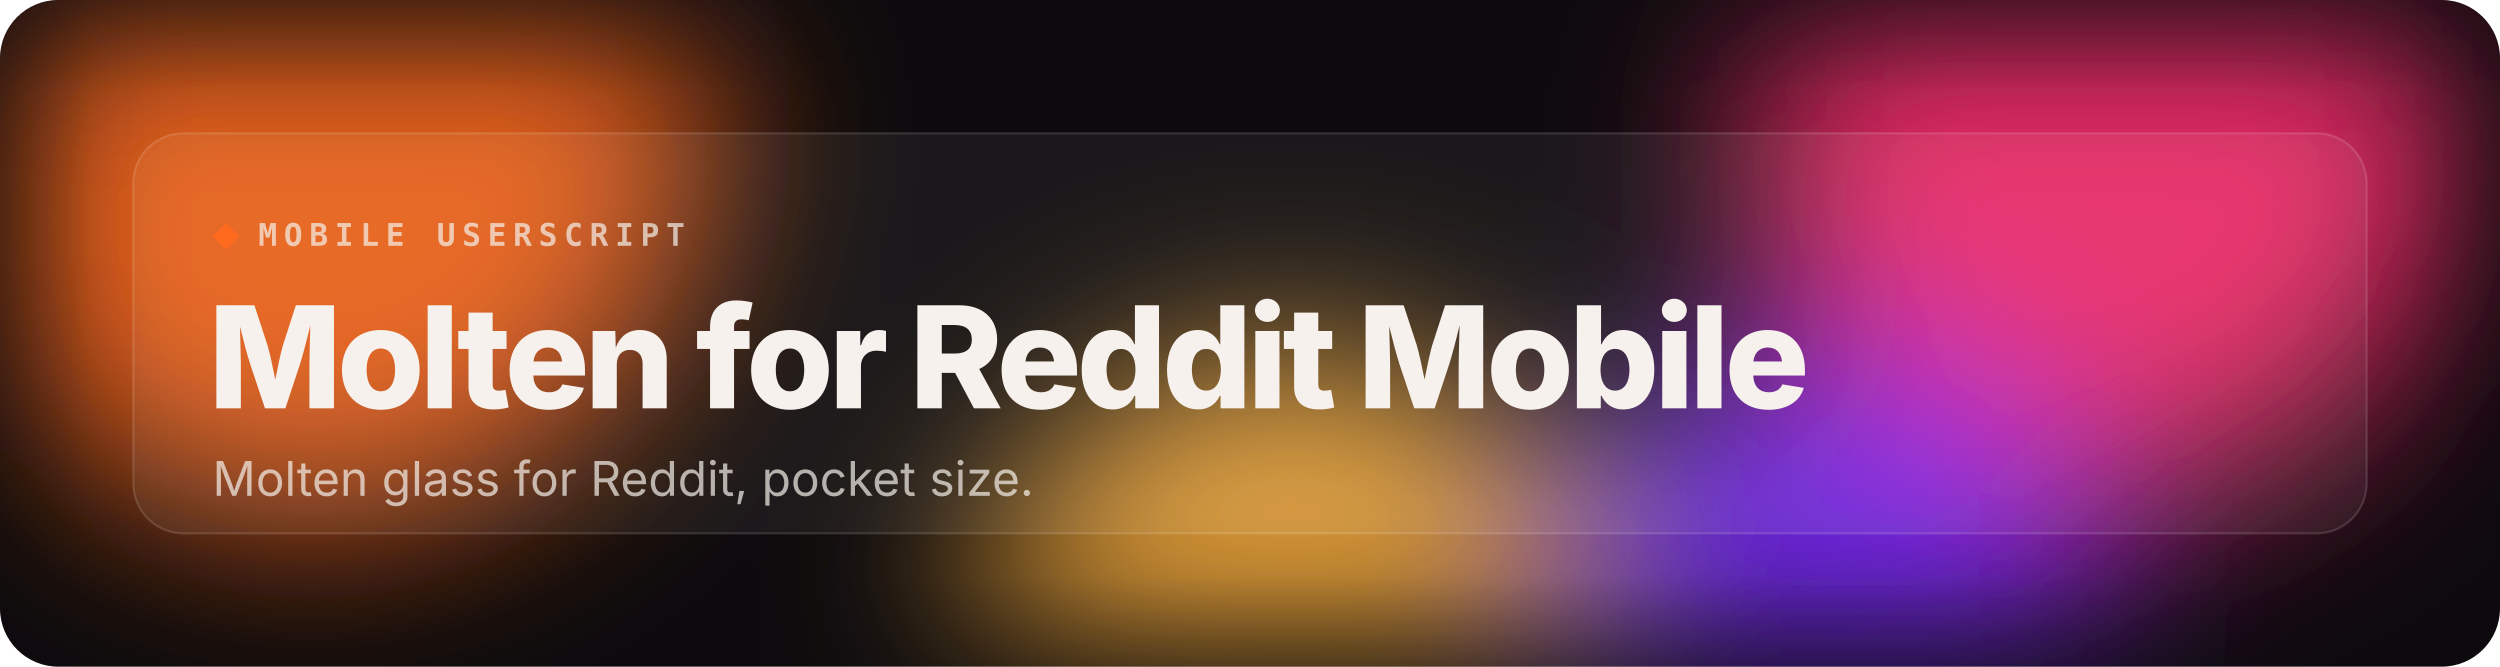
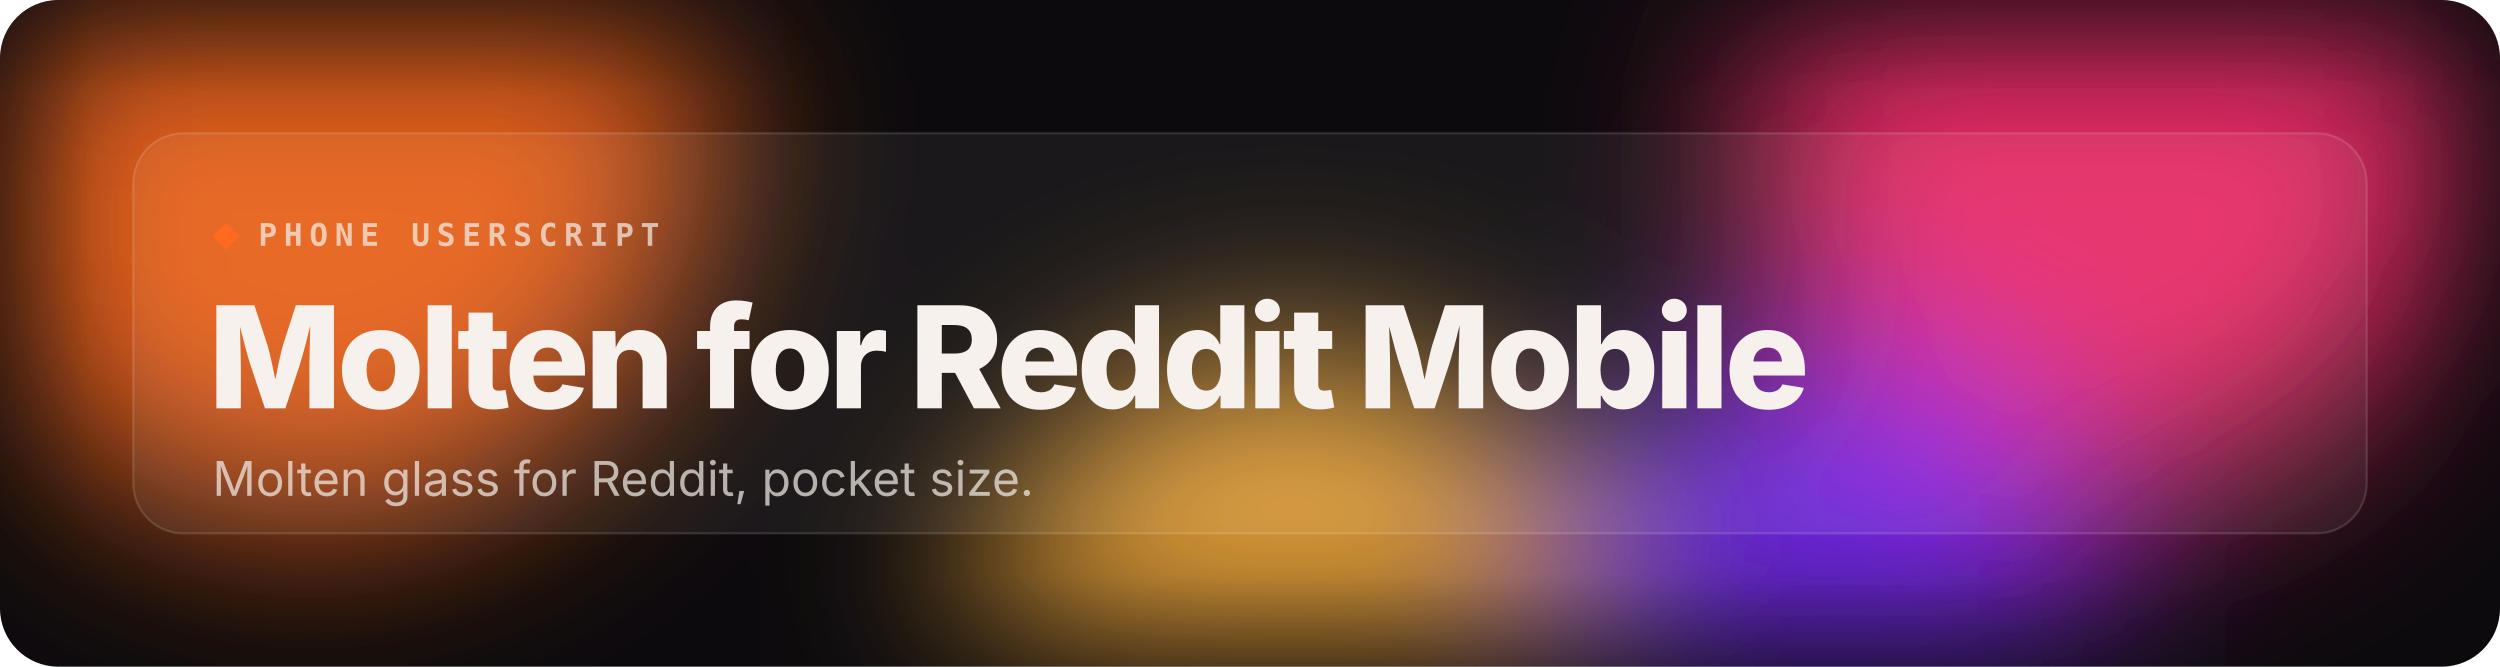
<svg xmlns="http://www.w3.org/2000/svg" width="1200" height="320" viewBox="0 0 1200 320" role="img" aria-label="Molten for Reddit Mobile">
  <defs>
    <clipPath id="c">
      <rect width="1200" height="320" rx="28" />
    </clipPath>
    <filter id="b" x="-50%" y="-50%" width="200%" height="200%">
      <feGaussianBlur stdDeviation="46" />
    </filter>
    <linearGradient id="g" x1="0" y1="0" x2="1" y2="0">
      <stop offset="0" stop-color="#ffd27a" />
      <stop offset=".35" stop-color="#ff8a3d" />
      <stop offset=".7" stop-color="#ff2d6f" />
      <stop offset="1" stop-color="#b98bff" />
    </linearGradient>
  </defs>
  <g clip-path="url(#c)">
    <rect width="1200" height="320" fill="#0c0a0d" />
    <g filter="url(#b)" opacity=".9">
      <circle cx="150" cy="60" r="190" fill="#ff6a1f">
        <animateTransform attributeName="transform" type="translate" values="0 0;90 40;-40 90;0 0" dur="17s" repeatCount="indefinite" calcMode="spline" keySplines=".45 0 .55 1;.45 0 .55 1;.45 0 .55 1" />
      </circle>
      <circle cx="1010" cy="70" r="170" fill="#ff2d6f">
        <animateTransform attributeName="transform" type="translate" values="0 0;-80 50;-50 -80;0 0" dur="21s" repeatCount="indefinite" calcMode="spline" keySplines=".45 0 .55 1;.45 0 .55 1;.45 0 .55 1" />
      </circle>
      <circle cx="620" cy="330" r="160" fill="#ffb23d">
        <animateTransform attributeName="transform" type="translate" values="0 0;70 -40;40 70;0 0" dur="19s" repeatCount="indefinite" calcMode="spline" keySplines=".45 0 .55 1;.45 0 .55 1;.45 0 .55 1" />
      </circle>
      <circle cx="880" cy="300" r="130" fill="#7a2cff">
        <animateTransform attributeName="transform" type="translate" values="0 0;-60 -30;30 -60;0 0" dur="23s" repeatCount="indefinite" calcMode="spline" keySplines=".45 0 .55 1;.45 0 .55 1;.45 0 .55 1" />
      </circle>
    </g>
    <rect x="64" y="64" width="1072" height="192" rx="24" fill="rgba(255,255,255,.06)" stroke="rgba(255,255,255,.14)" />
    <g font-family="-apple-system,BlinkMacSystemFont,'Segoe UI',Inter,system-ui,sans-serif">
      <g transform="translate(104 118)">
        <rect x="0" y="-9" width="9" height="9" fill="#ff6a1f" transform="rotate(45 4.5 -4.5)" />
-         <text x="20" y="0" font-family="ui-monospace,SFMono-Regular,Menlo,monospace" font-size="15" font-weight="700" letter-spacing="3.2" fill="rgba(246,241,236,.7)">MOBILE USERSCRIPT</text>
+         <text x="20" y="0" font-family="ui-monospace,SFMono-Regular,Menlo,monospace" font-size="15" font-weight="700" letter-spacing="3.2" fill="rgba(246,241,236,.7)">PHONE USERSCRIPT</text>
      </g>
      <text x="100" y="196" font-size="68" font-weight="800" letter-spacing="-2.4" fill="#f6f1ec">Molten for Reddit Mobile</text>
      <text x="102" y="238" font-size="23" fill="rgba(246,241,236,.7)">Molten glass for Reddit, pocket size.</text>
    </g>
  </g>
</svg>
